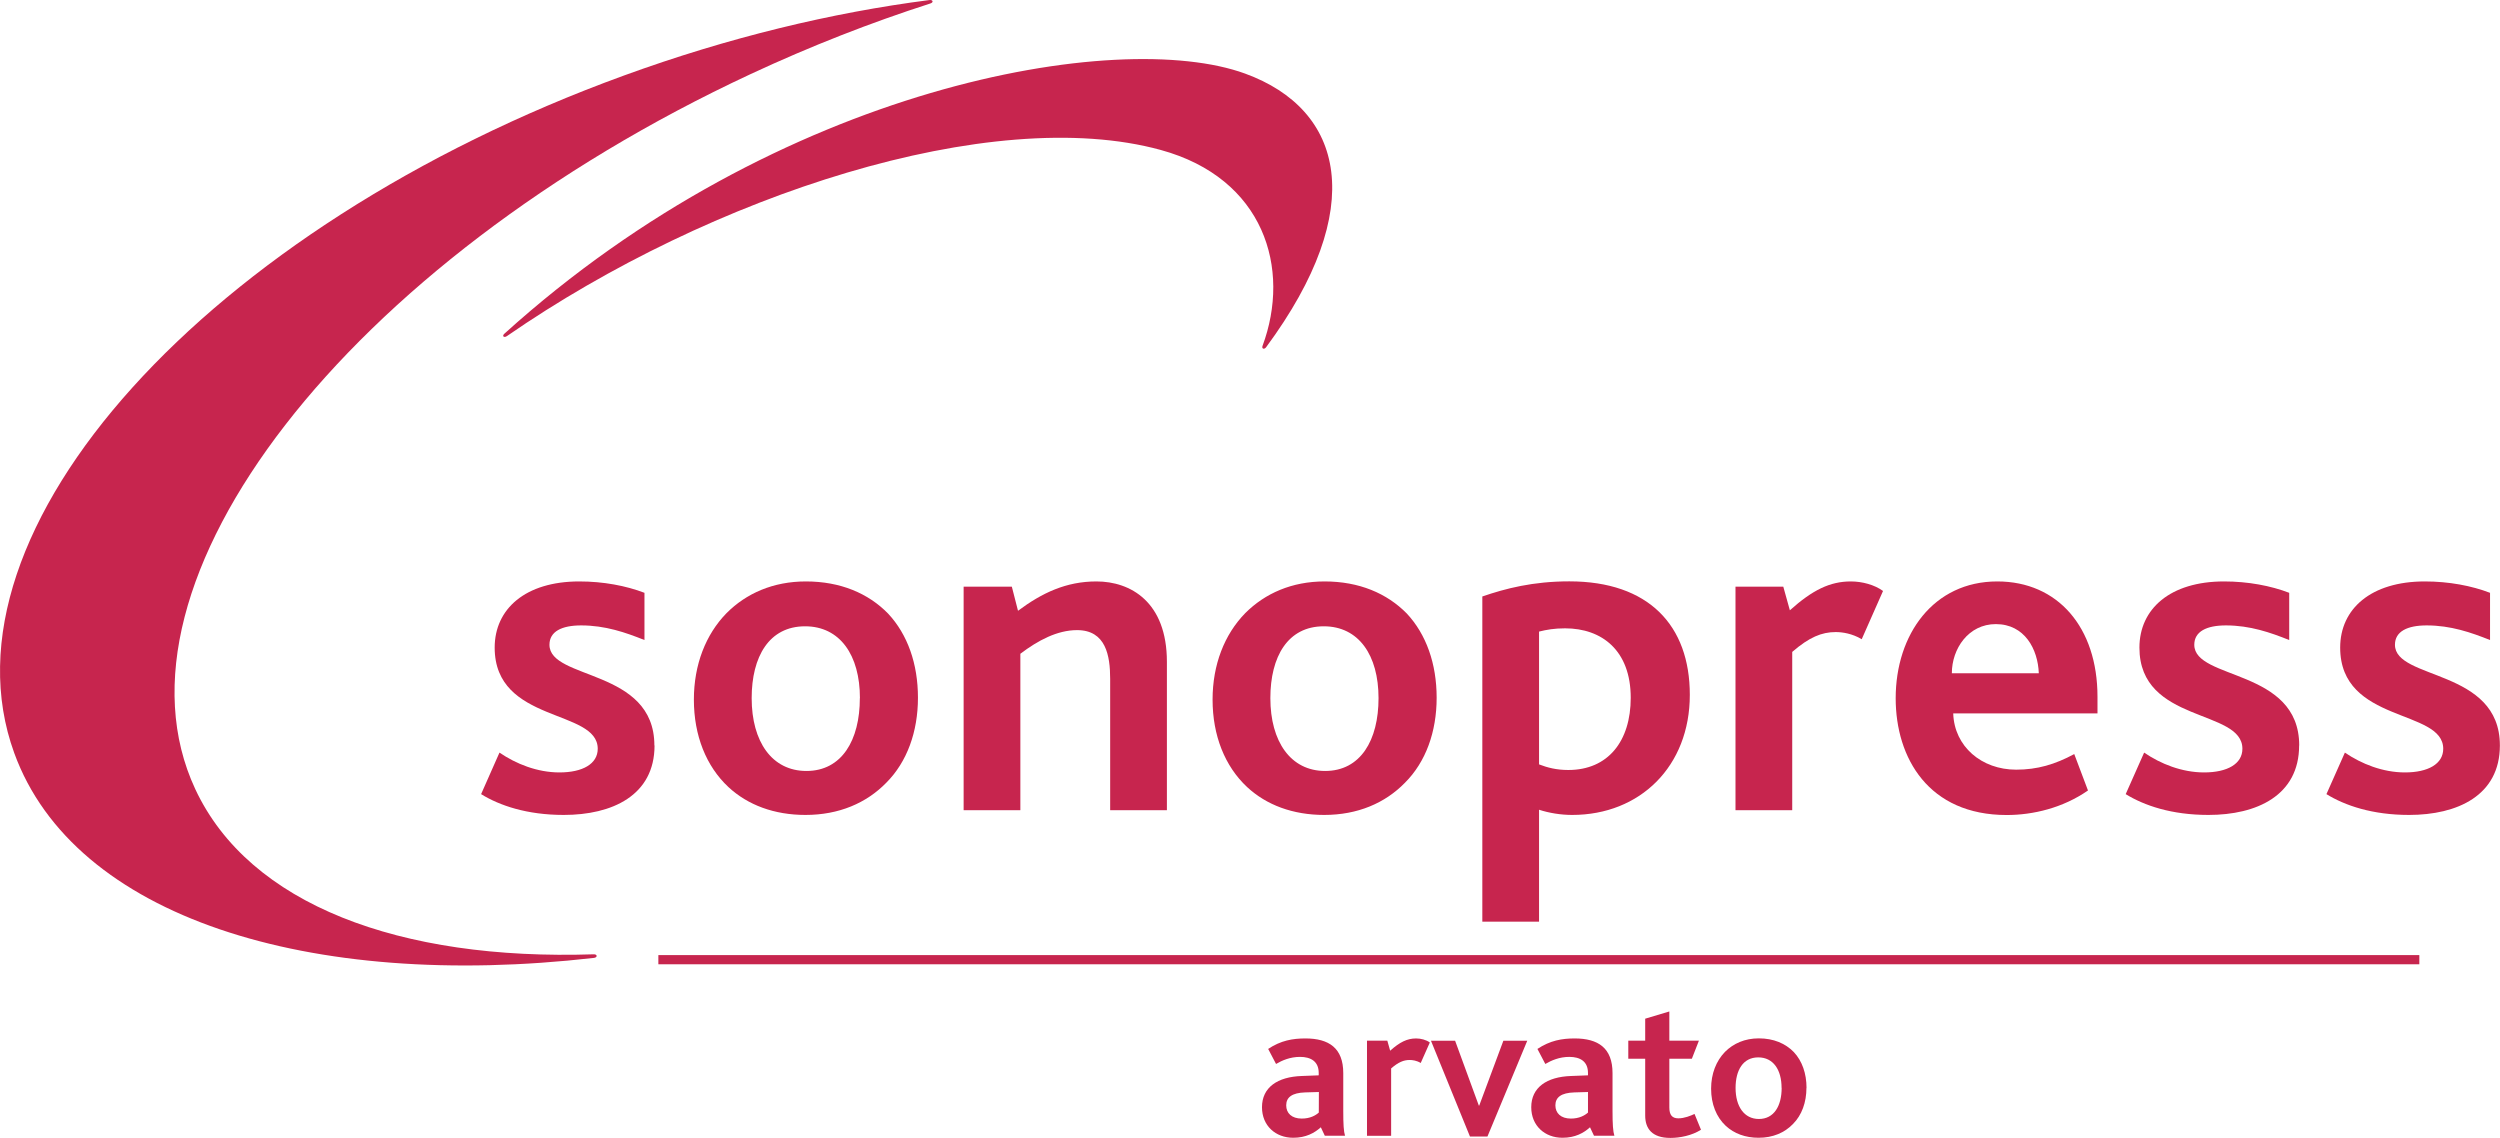
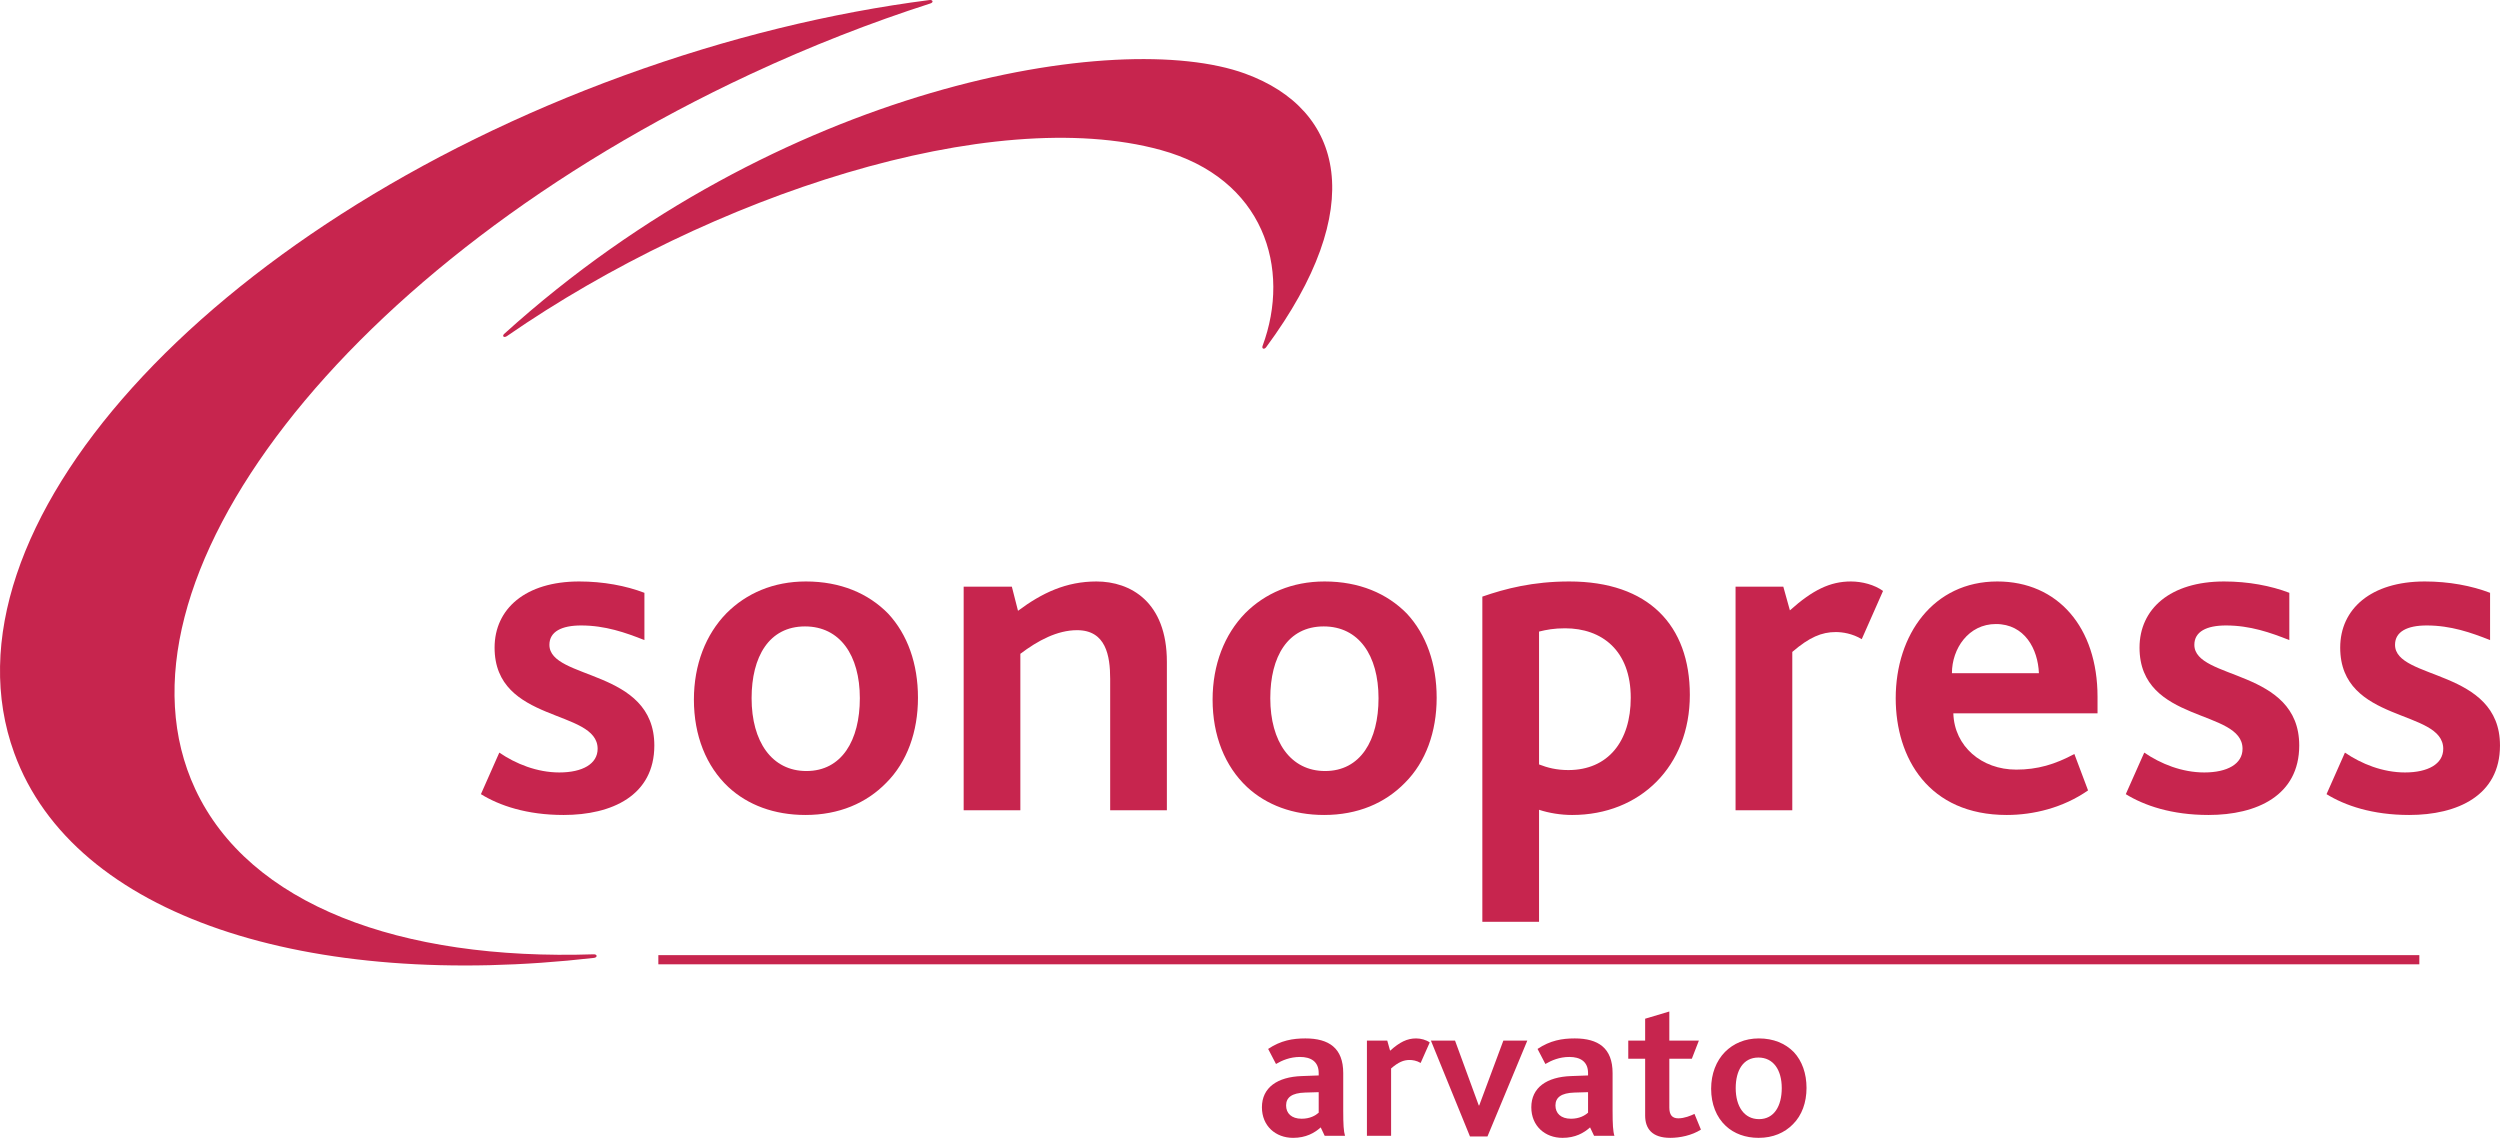
- <svg xmlns="http://www.w3.org/2000/svg" xmlns:xlink="http://www.w3.org/1999/xlink" width="30.76" height="14" version="1" viewBox="-.463 -.882 30.737 14">
+ <svg xmlns="http://www.w3.org/2000/svg" xmlns:xlink="http://www.w3.org/1999/xlink" width="30.76" height="14" version="1" viewBox="-.463 -.882 30.76 14">
  <defs>
    <path id="a" d="M0 .002v247.834h582.869V.002" />
    <clipPath id="b">
      <use width="584" height="249" xlink:href="#a" />
    </clipPath>
  </defs>
-   <path fill="#c7254e" d="M135.894 16.453C158.619 8.18 181.151 2.747 202.448.011c.762-.096.955.521.168.755-12.903 4.148-26.031 9.276-39.143 15.382C75.413 57.201 21.585 126.981 42.529 171.877c11.748 25.165 44.567 37.386 86.8 35.981.803-.016.834.675.064.778-62.117 7.118-113.281-8.874-126.288-44.607C-14.581 115.45 45.169 49.473 135.894 16.453" clip-path="url(#b)" transform="matrix(.05649 0 0 .05649 -.4743946 -.882113)" />
-   <path fill="#c7254e" d="M14.844.023c1.219.444 1.524 1.655.26 3.367-.023.031-.056.021-.045-.014.355-.955.02-2.064-1.252-2.413-2.081-.571-5.532.553-8.044 2.29-.034.024-.063.003-.035-.026C9.117.16 13.292-.542 14.844.023" />
-   <path fill="none" stroke="#c7254e" stroke-miterlimit="3.864" stroke-width=".113" d="M7.626 10.926h21.667" />
-   <path fill="#c7254e" d="M7.577 8.29c0-.948-1.291-.802-1.291-1.239 0-.163.151-.238.39-.238.297 0 .547.087.779.18V6.412c-.227-.087-.506-.14-.802-.14-.663 0-1.041.338-1.041.814 0 .936 1.268.75 1.268 1.245 0 .186-.186.291-.471.291-.273 0-.534-.105-.738-.244l-.226.511c.226.14.564.256 1.017.256.593 0 1.117-.238 1.117-.855" />
-   <path fill="#c7254e" fill-rule="evenodd" d="M10.82 7.703c0-.419-.128-.779-.367-1.035-.244-.25-.587-.396-1.012-.396-.401 0-.733.146-.976.39-.256.262-.402.634-.402 1.064 0 .442.151.82.425 1.076.238.221.564.343.948.343.412 0 .75-.146.994-.396.256-.256.39-.628.39-1.046m-.715.005c0 .518-.222.896-.657.896-.425 0-.674-.361-.674-.896 0-.512.215-.884.657-.884.43 0 .675.355.675.884z" />
-   <path fill="#c7254e" d="M13.883 9.087V7.261c0-.738-.448-.989-.867-.989-.372 0-.668.14-.965.361l-.076-.297h-.593v2.751h.698V7.162c.215-.163.453-.291.698-.291.354 0 .407.314.407.599v1.617h.698" />
-   <path fill="#c7254e" fill-rule="evenodd" d="M17.202 7.703c0-.419-.128-.779-.366-1.035-.245-.25-.588-.396-1.013-.396-.401 0-.732.146-.976.39-.256.262-.402.634-.402 1.064 0 .442.151.82.425 1.076.238.221.564.343.948.343.413 0 .75-.146.994-.396.257-.256.39-.628.39-1.046m-.715.005c0 .518-.221.896-.657.896-.424 0-.674-.361-.674-.896 0-.512.215-.884.657-.884.43 0 .674.355.674.884zm3.83-.041c0-.854-.506-1.396-1.483-1.396-.447 0-.785.088-1.07.186v4.001h.698V9.081c.122.04.268.064.407.064.837-0 1.448-.599 1.448-1.477m-.727.035c0 .535-.279.889-.768.889-.145 0-.256-.029-.36-.069V6.889c.093-.023.186-.04.32-.04.454 0.0.808.273.808.855z" />
-   <path fill="#c7254e" d="M22.694 6.389c-.105-.076-.256-.117-.396-.117-.256 0-.471.105-.75.355l-.081-.291h-.588v2.751h.698V7.139c.209-.18.361-.244.535-.244.082 0 .204.018.32.088l.262-.593" />
-   <path fill="#c7254e" fill-rule="evenodd" d="M25.333 7.895v-.204c0-.855-.489-1.419-1.233-1.419-.785 0-1.25.652-1.25 1.437 0 .739.407 1.437 1.366 1.437.326 0 .692-.088 1-.302l-.169-.448c-.238.128-.454.192-.715.192-.425 0-.761-.285-.774-.692h1.774m-.721-.494h-1.07c0-.302.204-.605.541-.605.355-0.0.518.308.529.605z" />
-   <path fill="#c7254e" d="M27.815 8.29c0-.948-1.291-.802-1.291-1.239 0-.163.151-.238.389-.238.296 0 .547.087.779.18V6.412c-.227-.087-.506-.14-.802-.14-.663 0-1.041.338-1.041.814 0 .936 1.267.75 1.267 1.245 0 .186-.186.291-.471.291-.273 0-.535-.105-.738-.244l-.227.511c.227.14.564.256 1.018.256.593 0 1.116-.238 1.116-.855m2.47 0c0-.948-1.291-.802-1.291-1.239 0-.163.151-.238.39-.238.297 0 .547.087.78.18V6.412c-.227-.087-.506-.14-.803-.14-.663 0-1.041.338-1.041.814 0 .936 1.268.75 1.268 1.245 0 .186-.186.291-.471.291-.273 0-.535-.105-.739-.244l-.227.511c.227.14.564.256 1.017.256.593 0 1.117-.238 1.117-.855" />
-   <path fill="#c7254e" fill-rule="evenodd" d="M16.075 13.093c-.017-.054-.022-.141-.022-.309v-.463c0-.307-.176-.426-.466-.426-.156 0-.302.025-.458.129l.097.185c.074-.044.174-.087.295-.087.131 0 .23.054.23.198v.029l-.208.008c-.3.01-.49.141-.49.384 0 .23.169.376.384.376.156 0 .262-.059.34-.129l.049.104h.25m-.324-.285c-.039.035-.106.074-.21.074-.124 0-.191-.067-.191-.163 0-.099.072-.154.233-.159l.169-.005z" />
-   <path fill="#c7254e" d="M17.117 11.944c-.044-.032-.109-.049-.168-.049-.109 0-.201.045-.319.151l-.035-.124h-.25v1.171h.297v-.829c.089-.077.154-.104.228-.104.035 0 .087.007.136.037l.112-.252m1.2-.022h-.295l-.297.798h-.005l-.292-.798h-.297l.48 1.179h.215l.49-1.179" />
-   <path fill="#c7254e" fill-rule="evenodd" d="M19.389 13.093c-.017-.054-.023-.141-.023-.309v-.463c0-.307-.175-.426-.466-.426-.156 0-.301.025-.458.129l.097.185c.075-.044.174-.087.295-.087.132 0 .23.054.23.198v.029l-.208.008c-.299.01-.49.141-.49.384 0 .23.169.376.384.376.156 0 .262-.059.339-.129l.049.104h.25m-.324-.285c-.039.035-.107.074-.21.074-.124 0-.191-.067-.191-.163 0-.099.072-.154.233-.159l.168-.005z" />
-   <path fill="#c7254e" d="M20.454 13.017l-.079-.193c-.047.022-.124.054-.199.054-.077 0-.111-.042-.111-.134v-.599h.277l.087-.223h-.364v-.359l-.297.089v.27h-.208v.223h.208v.699c0 .158.082.275.31.275.116 0 .265-.029.377-.101" />
-   <path fill="#c7254e" fill-rule="evenodd" d="M21.753 12.504c0-.178-.054-.332-.156-.441-.104-.107-.25-.169-.431-.169-.171 0-.312.062-.416.166-.109.112-.171.27-.171.453 0 .189.064.349.181.458.102.094.24.146.403.146.176 0 .32-.062.423-.169.109-.109.166-.267.166-.446m-.305.002c0 .221-.094.382-.28.382-.181 0-.287-.154-.287-.382 0-.218.092-.376.279-.376.184 0 .287.151.287.376z" />
+   <g transform="matrix(.05649 0 0 .05649 -.4368454 -.8321763)">
+     <path fill="#c7254e" d="M135.894 16.453C158.619 8.18 181.151 2.747 202.448.011c.762-.096.955.521.168.755-12.903 4.148-26.031 9.276-39.143 15.382C75.413 57.201 21.585 126.981 42.529 171.877c11.748 25.165 44.567 37.386 86.8 35.981.803-.016.834.675.064.778-62.117 7.118-113.281-8.874-126.288-44.607C-14.581 115.45 45.169 49.473 135.894 16.453" clip-path="url(#b)" transform="translate(-.4654406 -.884)" />
+     <path fill="#c7254e" d="M270.712 15.143c21.585 7.855 26.97 29.289 4.606 59.597-.409.554-.986.369-.795-.241 6.284-16.899.354-36.535-22.171-42.714-36.832-10.103-97.93 9.798-142.401 40.54-.61.417-1.124.056-.619-.465 59.999-54.293 133.904-66.715 161.38-56.717" />
+     <path fill="none" stroke="#c7254e" stroke-miterlimit="3.864" stroke-width="2" d="M142.931 208.155h383.559" />
+     <path fill="#c7254e" d="M142.056 161.492c0-16.778-22.854-14.203-22.854-21.931 0-2.881 2.681-4.212 6.901-4.212 5.256 0 9.677 1.548 13.794 3.186v-10.296c-4.012-1.541-8.963-2.472-14.203-2.472-11.74 0-18.432 5.979-18.432 14.413 0 16.578 22.444 13.28 22.444 22.035 0 3.29-3.298 5.151-8.345 5.151-4.831 0-9.461-1.861-13.072-4.325l-4.004 9.052c4.004 2.479 9.982 4.534 18.006 4.534 10.505 0 19.765-4.221 19.765-15.135" />
+     <path fill="#c7254e" fill-rule="evenodd" d="M199.479 151.101c0-7.423-2.271-13.794-6.492-18.328-4.325-4.421-10.399-7.006-17.918-7.006-7.094 0-12.968 2.584-17.285 6.901-4.534 4.638-7.109 11.218-7.109 18.833 0 7.832 2.68 14.523 7.519 19.051 4.213 3.907 9.982 6.074 16.779 6.074 7.302 0 13.28-2.577 17.598-7.006 4.533-4.524 6.908-11.113 6.908-18.519m-12.662.097c0 9.164-3.924 15.856-11.636 15.856-7.519 0-11.94-6.388-11.94-15.856 0-9.061 3.804-15.641 11.628-15.641 7.614 0 11.948 6.276 11.948 15.641z" />
+     <path fill="#c7254e" d="M253.692 175.599V143.27c0-13.072-7.928-17.502-15.342-17.502-6.588 0-11.828 2.472-17.084 6.388l-1.34-5.255h-10.496V175.6h12.349v-34.079c3.812-2.88 8.024-5.144 12.358-5.144 6.275 0 7.206 5.554 7.206 10.6V175.6h12.349" />
+     <path fill="#c7254e" fill-rule="evenodd" d="M312.454 151.101c0-7.423-2.271-13.794-6.483-18.328-4.333-4.421-10.408-7.006-17.927-7.006-7.093 0-12.967 2.584-17.284 6.901-4.526 4.638-7.11 11.218-7.11 18.833 0 7.832 2.68 14.523 7.519 19.051 4.221 3.907 9.982 6.074 16.778 6.074 7.312 0 13.28-2.577 17.598-7.006 4.542-4.524 6.909-11.113 6.909-18.519m-12.663.097c0 9.164-3.915 15.856-11.635 15.856-7.51 0-11.94-6.388-11.94-15.856 0-9.061 3.803-15.641 11.635-15.641 7.616 0 11.94 6.276 11.94 15.641zm67.807-.723c0-15.125-8.962-24.708-26.256-24.708-7.92 0-13.898 1.549-18.938 3.299v70.832h12.35v-24.403c2.168.715 4.743 1.133 7.207 1.133 14.821-.001 25.637-10.602 25.637-26.153m-12.871.626c0 9.469-4.935 15.744-13.594 15.744-2.567 0-4.524-.506-6.379-1.228V136.68c1.653-.409 3.291-.714 5.666-.714 8.032.001 14.307 4.84 14.307 15.135z" />
+     <path fill="#c7254e" d="M409.679 127.83c-1.854-1.34-4.534-2.063-7.005-2.063-4.527 0-8.33 1.862-13.282 6.292l-1.435-5.16h-10.401v48.699h12.358V141.11c3.708-3.186 6.388-4.325 9.469-4.325 1.444 0 3.604.313 5.657 1.549l4.639-10.504" />
+     <path fill="#c7254e" fill-rule="evenodd" d="M456.397 154.495v-3.603c0-15.135-8.651-25.125-21.826-25.125-13.899 0-22.132 11.54-22.132 25.43 0 13.079 7.206 25.43 24.185 25.43 5.771 0 12.254-1.549 17.71-5.353l-2.983-7.929c-4.221 2.271-8.034 3.402-12.663 3.402-7.52 0-13.48-5.047-13.697-12.253h31.406m-12.768-8.753h-18.945c0-5.352 3.612-10.704 9.573-10.704 6.284-.001 9.163 5.455 9.372 10.704z" />
+     <path fill="#c7254e" d="M500.329 161.492c0-16.778-22.845-14.203-22.845-21.931 0-2.881 2.672-4.212 6.893-4.212 5.248 0 9.678 1.548 13.795 3.186v-10.296c-4.021-1.541-8.957-2.472-14.204-2.472-11.739 0-18.424 5.979-18.424 14.413 0 16.578 22.436 13.28 22.436 22.035 0 3.29-3.289 5.151-8.336 5.151-4.839 0-9.479-1.861-13.072-4.325l-4.021 9.052c4.021 2.479 9.983 4.534 18.023 4.534 10.496 0 19.755-4.221 19.755-15.135m43.727 0c0-16.778-22.862-14.203-22.862-21.931 0-2.881 2.68-4.212 6.9-4.212 5.256 0 9.686 1.548 13.803 3.186v-10.296c-4.021-1.541-8.955-2.472-14.21-2.472-11.733 0-18.434 5.979-18.434 14.413 0 16.578 22.445 13.28 22.445 22.035 0 3.29-3.299 5.151-8.33 5.151-4.84 0-9.477-1.861-13.081-4.325l-4.012 9.052c4.012 2.479 9.983 4.534 18.008 4.534 10.503 0 19.773-4.221 19.773-15.135" />
+     <path fill="#c7254e" fill-rule="evenodd" d="M292.497 246.511c-.305-.963-.393-2.495-.393-5.473v-8.201c0-5.433-3.113-7.543-8.241-7.543-2.761 0-5.352.442-8.113 2.288l1.709 3.281c1.317-.786 3.074-1.532 5.225-1.532 2.318 0 4.076.963 4.076 3.506v.522l-3.684.136c-5.304.177-8.682 2.496-8.682 6.797 0 4.076 2.985 6.66 6.796 6.66 2.76 0 4.646-1.051 6.01-2.278l.867 1.837h4.43m-5.736-5.039c-.698.618-1.885 1.315-3.723 1.315-2.199 0-3.379-1.179-3.379-2.889 0-1.757 1.269-2.72 4.117-2.809l2.985-.088z" />
+     <path fill="#c7254e" d="M310.946 226.169c-.786-.562-1.926-.875-2.978-.875-1.934 0-3.562.795-5.655 2.681l-.619-2.199h-4.43v20.735h5.265v-14.676c1.572-1.364 2.719-1.846 4.028-1.846.616 0 1.541.128 2.407.649l1.982-4.469m21.249-.393h-5.215l-5.258 14.123h-.095l-5.169-14.123h-5.255l8.506 20.872h3.811l8.675-20.872" />
+     <path fill="#c7254e" fill-rule="evenodd" d="M351.172 246.511c-.306-.963-.4-2.495-.4-5.473v-8.201c0-5.433-3.106-7.543-8.242-7.543-2.76 0-5.335.442-8.104 2.288l1.709 3.281c1.324-.786 3.072-1.532 5.215-1.532 2.328 0 4.078.963 4.078 3.506v.522l-3.684.136c-5.296.177-8.674 2.496-8.674 6.797 0 4.076 2.983 6.66 6.796 6.66 2.76 0 4.637-1.051 6.002-2.278l.874 1.837h4.43m-5.744-5.039c-.698.618-1.888 1.315-3.725 1.315-2.19 0-3.378-1.179-3.378-2.889 0-1.757 1.276-2.72 4.125-2.809l2.978-.088z" />
+     <path fill="#c7254e" d="M370.013 245.156l-1.403-3.419c-.835.394-2.198.963-3.516.963-1.355 0-1.964-.746-1.964-2.367v-10.608h4.901l1.533-3.948h-6.435v-6.347l-5.266 1.573v4.773h-3.676v3.948h3.676v12.366c0 2.801 1.444 4.862 5.481 4.862 2.056 0 4.688-.521 6.669-1.796" />
+     <path fill="#c7254e" fill-rule="evenodd" d="M393.012 236.079c0-3.153-.964-5.874-2.76-7.8-1.847-1.886-4.43-2.985-7.624-2.985-3.026 0-5.528 1.1-7.367 2.938-1.934 1.974-3.024 4.782-3.024 8.024 0 3.338 1.132 6.179 3.202 8.112 1.797 1.661 4.252 2.584 7.141 2.584 3.113 0 5.658-1.099 7.495-2.985 1.933-1.926 2.937-4.726 2.937-7.888m-5.394.04c0 3.908-1.668 6.757-4.949 6.757-3.202 0-5.08-2.72-5.08-6.757 0-3.852 1.62-6.66 4.942-6.66 3.251 0 5.087 2.68 5.087 6.66z" />
+   </g>
</svg>
